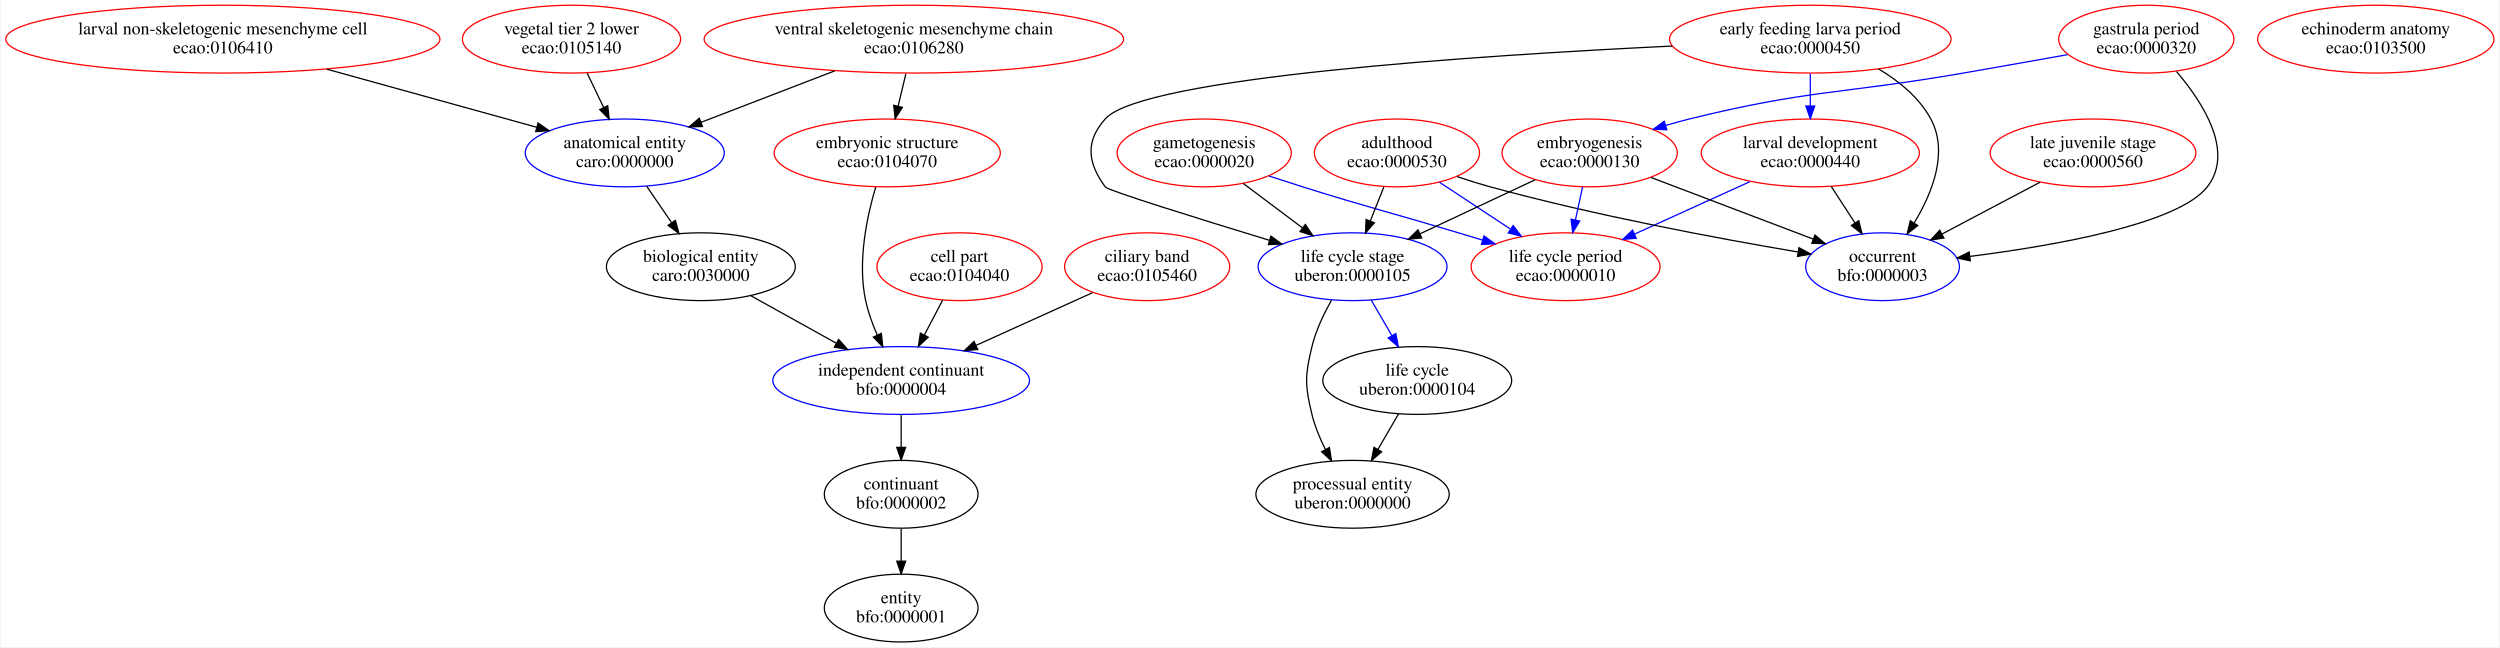
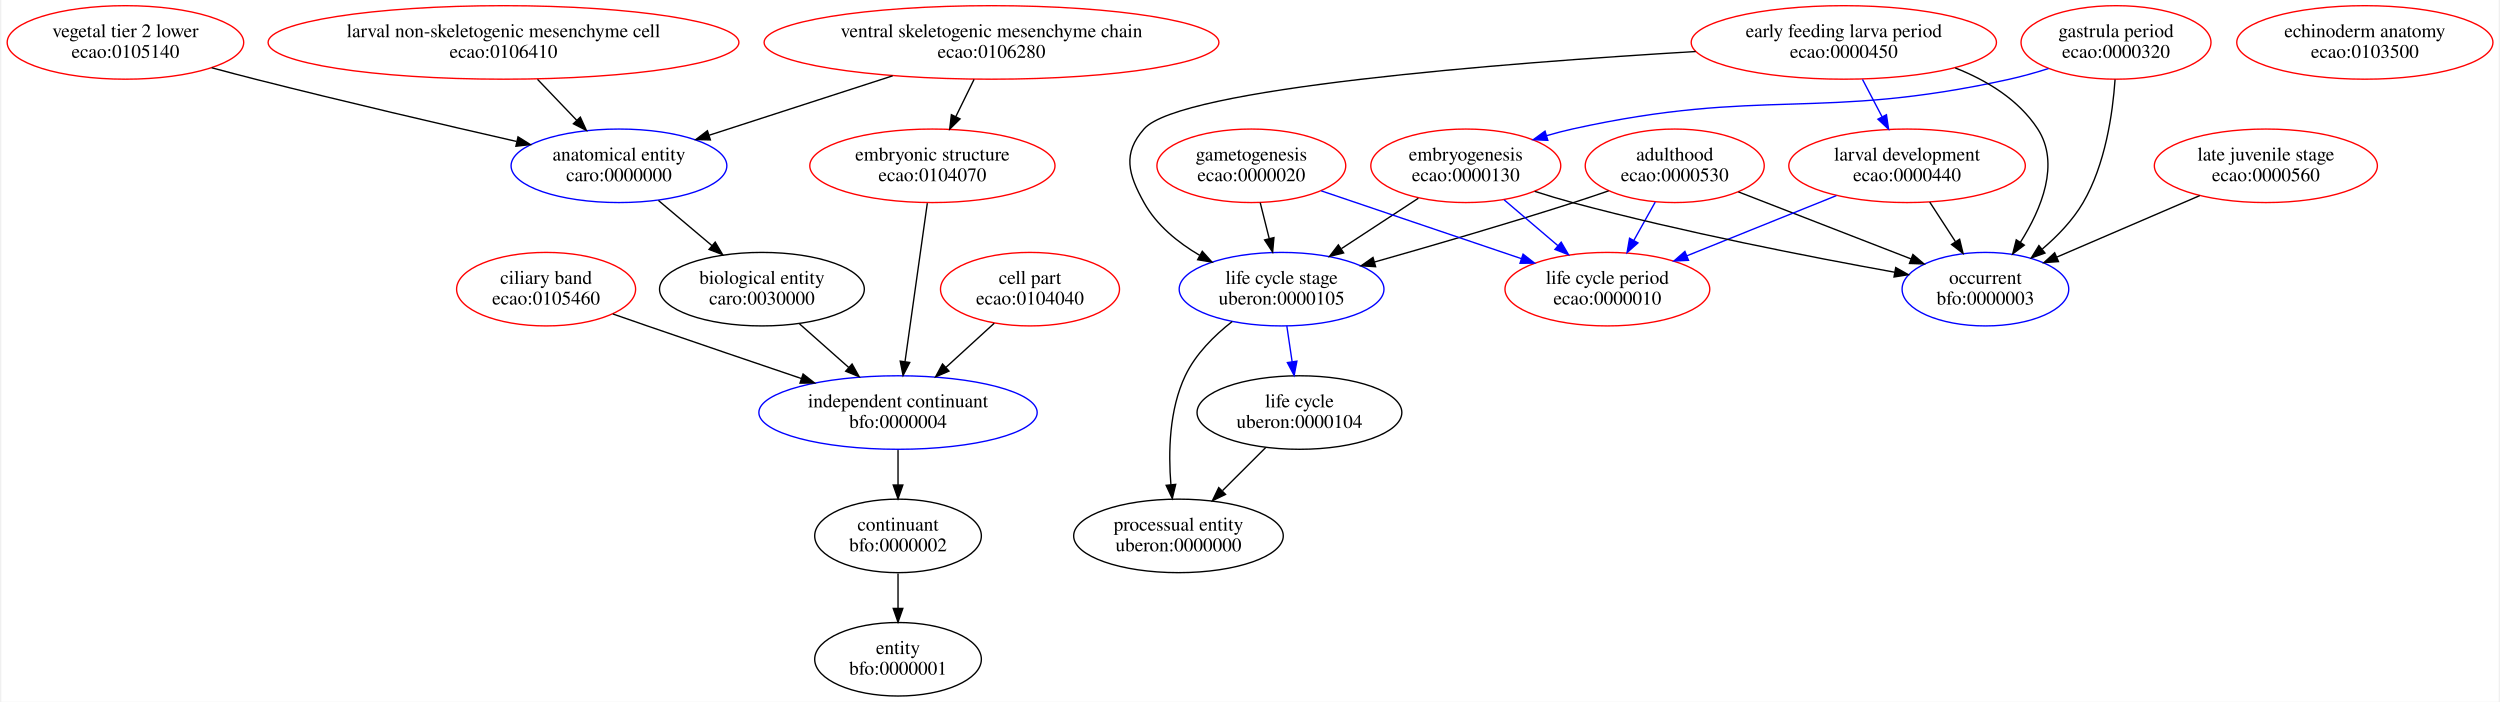
- <svg xmlns="http://www.w3.org/2000/svg" width="1970pt" height="510pt" viewBox="0.00 0.00 1970.46 510.44">
+ <svg xmlns="http://www.w3.org/2000/svg" width="1817pt" height="510pt" viewBox="0.00 0.00 1816.61 510.44">
  <g id="graph0" class="graph" transform="scale(1 1) rotate(0) translate(4 506.44)">
-     <polygon fill="white" stroke="transparent" points="-4,4 -4,-506.44 1966.46,-506.44 1966.46,4 -4,4" />
+     <polygon fill="white" stroke="transparent" points="-4,4 -4,-506.44 1812.61,-506.44 1812.61,4 -4,4" />
    <g id="node1" class="node">
-       <ellipse fill="none" stroke="red" cx="171.12" cy="-475.57" rx="171.24" ry="26.74" />
-       <text text-anchor="middle" x="171.12" y="-479.37" font-family="Times,serif" font-size="14.00">larval non-skeletogenic mesenchyme cell</text>
-       <text text-anchor="middle" x="171.12" y="-464.37" font-family="Times,serif" font-size="14.00">ecao:0106410</text>
+       <ellipse fill="none" stroke="blue" cx="445.27" cy="-385.83" rx="78.48" ry="26.74" />
+       <text text-anchor="middle" x="445.27" y="-389.63" font-family="Times,serif" font-size="14.00">anatomical entity</text>
+       <text text-anchor="middle" x="445.27" y="-374.63" font-family="Times,serif" font-size="14.00">caro:0000000</text>
    </g>
    <g id="node2" class="node">
-       <ellipse fill="none" stroke="blue" cx="488.12" cy="-385.83" rx="78.48" ry="26.74" />
-       <text text-anchor="middle" x="488.12" y="-389.63" font-family="Times,serif" font-size="14.00">anatomical entity</text>
-       <text text-anchor="middle" x="488.12" y="-374.63" font-family="Times,serif" font-size="14.00">caro:0000000</text>
+       <ellipse fill="none" stroke="black" cx="549.27" cy="-296.09" rx="74.49" ry="26.74" />
+       <text text-anchor="middle" x="549.27" y="-299.89" font-family="Times,serif" font-size="14.00">biological entity</text>
+       <text text-anchor="middle" x="549.27" y="-284.89" font-family="Times,serif" font-size="14.00">caro:0030000</text>
    </g>
    <g id="edge1" class="edge">
-       <path fill="none" stroke="black" d="M253.17,-451.86C304.48,-437.66 369.86,-419.56 418.61,-406.07" />
-       <polygon fill="black" stroke="black" points="419.74,-409.39 428.44,-403.35 417.87,-402.64 419.74,-409.39" />
+       <path fill="none" stroke="black" d="M473.96,-360.62C486.01,-350.46 500.16,-338.52 512.93,-327.75" />
+       <polygon fill="black" stroke="black" points="515.28,-330.34 520.67,-321.22 510.77,-324.99 515.28,-330.34" />
+     </g>
+     <g id="node12" class="node">
+       <ellipse fill="none" stroke="blue" cx="648.27" cy="-206.35" rx="101.23" ry="26.74" />
+       <text text-anchor="middle" x="648.27" y="-210.15" font-family="Times,serif" font-size="14.00">independent continuant</text>
+       <text text-anchor="middle" x="648.27" y="-195.15" font-family="Times,serif" font-size="14.00">bfo:0000004</text>
+     </g>
+     <g id="edge12" class="edge">
+       <path fill="none" stroke="black" d="M576.58,-270.88C587.66,-261.06 600.61,-249.59 612.43,-239.11" />
+       <polygon fill="black" stroke="black" points="614.84,-241.65 620.01,-232.4 610.2,-236.41 614.84,-241.65" />
+     </g>
+     <g id="node3" class="node">
+       <ellipse fill="none" stroke="red" cx="1213.27" cy="-385.83" rx="65.11" ry="26.74" />
+       <text text-anchor="middle" x="1213.27" y="-389.63" font-family="Times,serif" font-size="14.00">adulthood</text>
+       <text text-anchor="middle" x="1213.27" y="-374.63" font-family="Times,serif" font-size="14.00">ecao:0000530</text>
+     </g>
+     <g id="node4" class="node">
+       <ellipse fill="none" stroke="red" cx="1164.27" cy="-296.09" rx="74.49" ry="26.74" />
+       <text text-anchor="middle" x="1164.27" y="-299.89" font-family="Times,serif" font-size="14.00">life cycle period</text>
+       <text text-anchor="middle" x="1164.27" y="-284.89" font-family="Times,serif" font-size="14.00">ecao:0000010</text>
+     </g>
+     <g id="edge2" class="edge">
+       <path fill="none" stroke="blue" d="M1199.09,-359.45C1194.26,-350.8 1188.77,-340.97 1183.6,-331.71" />
+       <polygon fill="blue" stroke="blue" points="1186.51,-329.74 1178.58,-322.72 1180.4,-333.15 1186.51,-329.74" />
+     </g>
+     <g id="node5" class="node">
+       <ellipse fill="none" stroke="blue" cx="927.27" cy="-296.09" rx="74.49" ry="26.74" />
+       <text text-anchor="middle" x="927.27" y="-299.89" font-family="Times,serif" font-size="14.00">life cycle stage</text>
+       <text text-anchor="middle" x="927.27" y="-284.89" font-family="Times,serif" font-size="14.00">uberon:0000105</text>
+     </g>
+     <g id="edge3" class="edge">
+       <path fill="none" stroke="black" d="M1165.22,-367.63C1156.61,-364.66 1147.69,-361.66 1139.27,-358.96 1091.27,-343.58 1036.66,-327.68 994.89,-315.85" />
+       <polygon fill="black" stroke="black" points="995.68,-312.43 985.1,-313.09 993.77,-319.17 995.68,-312.43" />
+     </g>
+     <g id="node6" class="node">
+       <ellipse fill="none" stroke="blue" cx="1439.27" cy="-296.09" rx="60.62" ry="26.74" />
+       <text text-anchor="middle" x="1439.27" y="-299.89" font-family="Times,serif" font-size="14.00">occurrent</text>
+       <text text-anchor="middle" x="1439.27" y="-284.89" font-family="Times,serif" font-size="14.00">bfo:0000003</text>
+     </g>
+     <g id="edge4" class="edge">
+       <path fill="none" stroke="black" d="M1259.55,-366.86C1295.98,-352.72 1346.82,-332.98 1385.13,-318.11" />
+       <polygon fill="black" stroke="black" points="1386.53,-321.32 1394.59,-314.44 1384,-314.79 1386.53,-321.32" />
+     </g>
+     <g id="node7" class="node">
+       <ellipse fill="none" stroke="black" cx="940.27" cy="-206.35" rx="74.49" ry="26.74" />
+       <text text-anchor="middle" x="940.27" y="-210.15" font-family="Times,serif" font-size="14.00">life cycle</text>
+       <text text-anchor="middle" x="940.27" y="-195.15" font-family="Times,serif" font-size="14.00">uberon:0000104</text>
+     </g>
+     <g id="edge19" class="edge">
+       <path fill="none" stroke="blue" d="M931.1,-269.24C932.3,-261.1 933.66,-251.96 934.95,-243.26" />
+       <polygon fill="blue" stroke="blue" points="938.42,-243.72 936.42,-233.32 931.49,-242.7 938.42,-243.72" />
+     </g>
+     <g id="node8" class="node">
+       <ellipse fill="none" stroke="black" cx="852.27" cy="-116.61" rx="76.24" ry="26.74" />
+       <text text-anchor="middle" x="852.27" y="-120.41" font-family="Times,serif" font-size="14.00">processual entity</text>
+       <text text-anchor="middle" x="852.27" y="-105.41" font-family="Times,serif" font-size="14.00">uberon:0000000</text>
+     </g>
+     <g id="edge20" class="edge">
+       <path fill="none" stroke="black" d="M891.32,-272.53C878.19,-262.26 864.74,-248.88 857.27,-233.22 845.51,-208.58 844.83,-177.52 846.77,-153.8" />
+       <polygon fill="black" stroke="black" points="850.26,-154.1 847.78,-143.8 843.3,-153.4 850.26,-154.1" />
+     </g>
+     <g id="edge5" class="edge">
+       <path fill="none" stroke="black" d="M915.75,-180.91C906.01,-171.2 894.68,-159.9 884.3,-149.55" />
+       <polygon fill="black" stroke="black" points="886.51,-146.81 876.95,-142.22 881.56,-151.76 886.51,-146.81" />
+     </g>
+     <g id="node9" class="node">
+       <ellipse fill="none" stroke="red" cx="1382.27" cy="-385.83" rx="86.03" ry="26.74" />
+       <text text-anchor="middle" x="1382.27" y="-389.63" font-family="Times,serif" font-size="14.00">larval development</text>
+       <text text-anchor="middle" x="1382.27" y="-374.63" font-family="Times,serif" font-size="14.00">ecao:0000440</text>
+     </g>
+     <g id="edge6" class="edge">
+       <path fill="none" stroke="blue" d="M1330.88,-364.15C1298.2,-351 1255.83,-333.94 1221.99,-320.32" />
+       <polygon fill="blue" stroke="blue" points="1223.28,-317.07 1212.69,-316.58 1220.66,-323.56 1223.28,-317.07" />
+     </g>
+     <g id="edge7" class="edge">
+       <path fill="none" stroke="black" d="M1398.75,-359.45C1404.59,-350.46 1411.26,-340.2 1417.47,-330.64" />
+       <polygon fill="black" stroke="black" points="1420.5,-332.4 1423.01,-322.11 1414.63,-328.59 1420.5,-332.4" />
+     </g>
+     <g id="node10" class="node">
+       <ellipse fill="none" stroke="red" cx="86.27" cy="-475.57" rx="86.03" ry="26.74" />
+       <text text-anchor="middle" x="86.27" y="-479.37" font-family="Times,serif" font-size="14.00">vegetal tier 2 lower</text>
+       <text text-anchor="middle" x="86.27" y="-464.37" font-family="Times,serif" font-size="14.00">ecao:0105140</text>
+     </g>
+     <g id="edge8" class="edge">
+       <path fill="none" stroke="black" d="M149.04,-457.14C159.77,-454.25 170.83,-451.34 181.27,-448.7 245.04,-432.55 317.85,-415.6 370.84,-403.53" />
+       <polygon fill="black" stroke="black" points="371.85,-406.89 380.83,-401.26 370.3,-400.06 371.85,-406.89" />
+     </g>
+     <g id="node11" class="node">
+       <ellipse fill="none" stroke="red" cx="392.27" cy="-296.09" rx="65.11" ry="26.74" />
+       <text text-anchor="middle" x="392.27" y="-299.89" font-family="Times,serif" font-size="14.00">ciliary band</text>
+       <text text-anchor="middle" x="392.27" y="-284.89" font-family="Times,serif" font-size="14.00">ecao:0105460</text>
+     </g>
+     <g id="edge9" class="edge">
+       <path fill="none" stroke="black" d="M440.81,-278.05C449.29,-275.1 458.03,-272.06 466.27,-269.22 503.02,-256.55 544.02,-242.6 577.78,-231.15" />
+       <polygon fill="black" stroke="black" points="579.21,-234.37 587.56,-227.84 576.96,-227.74 579.21,-234.37" />
+     </g>
+     <g id="node13" class="node">
+       <ellipse fill="none" stroke="black" cx="648.27" cy="-116.61" rx="60.62" ry="26.74" />
+       <text text-anchor="middle" x="648.27" y="-120.41" font-family="Times,serif" font-size="14.00">continuant</text>
+       <text text-anchor="middle" x="648.27" y="-105.41" font-family="Times,serif" font-size="14.00">bfo:0000002</text>
+     </g>
+     <g id="edge10" class="edge">
+       <path fill="none" stroke="black" d="M648.27,-179.03C648.27,-171.06 648.27,-162.17 648.27,-153.68" />
+       <polygon fill="black" stroke="black" points="651.77,-153.61 648.27,-143.61 644.77,-153.61 651.77,-153.61" />
+     </g>
+     <g id="node17" class="node">
+       <ellipse fill="none" stroke="black" cx="648.27" cy="-26.87" rx="60.62" ry="26.74" />
+       <text text-anchor="middle" x="648.27" y="-30.67" font-family="Times,serif" font-size="14.00">entity</text>
+       <text text-anchor="middle" x="648.27" y="-15.67" font-family="Times,serif" font-size="14.00">bfo:0000001</text>
+     </g>
+     <g id="edge24" class="edge">
+       <path fill="none" stroke="black" d="M648.27,-89.29C648.27,-81.32 648.27,-72.43 648.27,-63.94" />
+       <polygon fill="black" stroke="black" points="651.77,-63.87 648.27,-53.87 644.77,-63.87 651.77,-63.87" />
    </g>
    <g id="node14" class="node">
-       <ellipse fill="none" stroke="black" cx="548.12" cy="-296.09" rx="74.49" ry="26.74" />
-       <text text-anchor="middle" x="548.12" y="-299.89" font-family="Times,serif" font-size="14.00">biological entity</text>
-       <text text-anchor="middle" x="548.12" y="-284.89" font-family="Times,serif" font-size="14.00">caro:0030000</text>
-     </g>
-     <g id="edge12" class="edge">
-       <path fill="none" stroke="black" d="M505.47,-359.45C511.57,-350.54 518.52,-340.38 525.01,-330.89" />
-       <polygon fill="black" stroke="black" points="528.05,-332.64 530.8,-322.41 522.27,-328.69 528.05,-332.64" />
-     </g>
-     <g id="node3" class="node">
-       <ellipse fill="none" stroke="blue" cx="1062.12" cy="-296.09" rx="74.49" ry="26.74" />
-       <text text-anchor="middle" x="1062.12" y="-299.89" font-family="Times,serif" font-size="14.00">life cycle stage</text>
-       <text text-anchor="middle" x="1062.12" y="-284.89" font-family="Times,serif" font-size="14.00">uberon:0000105</text>
-     </g>
-     <g id="node4" class="node">
-       <ellipse fill="none" stroke="black" cx="1062.12" cy="-116.61" rx="76.24" ry="26.74" />
-       <text text-anchor="middle" x="1062.12" y="-120.41" font-family="Times,serif" font-size="14.00">processual entity</text>
-       <text text-anchor="middle" x="1062.12" y="-105.41" font-family="Times,serif" font-size="14.00">uberon:0000000</text>
-     </g>
-     <g id="edge2" class="edge">
-       <path fill="none" stroke="black" d="M1045.5,-269.69C1039.39,-258.9 1033.21,-245.91 1030.12,-233.22 1024.47,-210.01 1024.47,-202.69 1030.12,-179.48 1032.39,-170.16 1036.32,-160.68 1040.67,-152.03" />
-       <polygon fill="black" stroke="black" points="1043.86,-153.48 1045.5,-143.01 1037.69,-150.18 1043.86,-153.48" />
-     </g>
-     <g id="node5" class="node">
-       <ellipse fill="none" stroke="black" cx="1113.12" cy="-206.35" rx="74.49" ry="26.74" />
-       <text text-anchor="middle" x="1113.12" y="-210.15" font-family="Times,serif" font-size="14.00">life cycle</text>
-       <text text-anchor="middle" x="1113.12" y="-195.15" font-family="Times,serif" font-size="14.00">uberon:0000104</text>
-     </g>
-     <g id="edge3" class="edge">
-       <path fill="none" stroke="blue" d="M1076.87,-269.71C1081.95,-260.97 1087.73,-251.02 1093.16,-241.68" />
-       <polygon fill="blue" stroke="blue" points="1096.23,-243.38 1098.22,-232.98 1090.17,-239.86 1096.23,-243.38" />
+       <ellipse fill="none" stroke="red" cx="361.27" cy="-475.57" rx="171.24" ry="26.74" />
+       <text text-anchor="middle" x="361.27" y="-479.37" font-family="Times,serif" font-size="14.00">larval non-skeletogenic mesenchyme cell</text>
+       <text text-anchor="middle" x="361.27" y="-464.37" font-family="Times,serif" font-size="14.00">ecao:0106410</text>
+     </g>
+     <g id="edge11" class="edge">
+       <path fill="none" stroke="black" d="M386.02,-448.72C394.96,-439.37 405.17,-428.71 414.57,-418.9" />
+       <polygon fill="black" stroke="black" points="417.17,-421.24 421.56,-411.59 412.12,-416.4 417.17,-421.24" />
+     </g>
+     <g id="node15" class="node">
+       <ellipse fill="none" stroke="red" cx="1061.27" cy="-385.83" rx="69.09" ry="26.74" />
+       <text text-anchor="middle" x="1061.27" y="-389.63" font-family="Times,serif" font-size="14.00">embryogenesis</text>
+       <text text-anchor="middle" x="1061.27" y="-374.63" font-family="Times,serif" font-size="14.00">ecao:0000130</text>
+     </g>
+     <g id="edge13" class="edge">
+       <path fill="none" stroke="blue" d="M1089.14,-361.09C1101.18,-350.83 1115.42,-338.7 1128.24,-327.78" />
+       <polygon fill="blue" stroke="blue" points="1130.67,-330.31 1136.01,-321.16 1126.13,-324.98 1130.67,-330.31" />
+     </g>
+     <g id="edge14" class="edge">
+       <path fill="none" stroke="black" d="M1026.76,-362.24C1009.7,-351.06 988.93,-337.47 970.79,-325.59" />
+       <polygon fill="black" stroke="black" points="972.41,-322.46 962.12,-319.91 968.57,-328.32 972.41,-322.46" />
+     </g>
+     <g id="edge15" class="edge">
+       <path fill="none" stroke="black" d="M1111.36,-367.26C1120.58,-364.3 1130.17,-361.4 1139.27,-358.96 1218.95,-337.61 1312.21,-319.42 1373.34,-308.4" />
+       <polygon fill="black" stroke="black" points="1374.02,-311.83 1383.24,-306.62 1372.78,-304.94 1374.02,-311.83" />
+     </g>
+     <g id="node16" class="node">
+       <ellipse fill="none" stroke="red" cx="673.27" cy="-385.83" rx="89.19" ry="26.74" />
+       <text text-anchor="middle" x="673.27" y="-389.63" font-family="Times,serif" font-size="14.00">embryonic structure</text>
+       <text text-anchor="middle" x="673.27" y="-374.63" font-family="Times,serif" font-size="14.00">ecao:0104070</text>
+     </g>
+     <g id="edge16" class="edge">
+       <path fill="none" stroke="black" d="M669.58,-358.64C665.28,-328.15 658.16,-277.59 653.35,-243.4" />
+       <polygon fill="black" stroke="black" points="656.79,-242.77 651.93,-233.36 649.86,-243.75 656.79,-242.77" />
+     </g>
+     <g id="node18" class="node">
+       <ellipse fill="none" stroke="red" cx="1534.27" cy="-475.57" rx="69.09" ry="26.74" />
+       <text text-anchor="middle" x="1534.27" y="-479.37" font-family="Times,serif" font-size="14.00">gastrula period</text>
+       <text text-anchor="middle" x="1534.27" y="-464.37" font-family="Times,serif" font-size="14.00">ecao:0000320</text>
+     </g>
+     <g id="edge18" class="edge">
+       <path fill="none" stroke="black" d="M1533.57,-448.54C1531.86,-423.93 1526.52,-386.74 1510.27,-358.96 1502.83,-346.24 1491.82,-334.81 1480.69,-325.34" />
+       <polygon fill="black" stroke="black" points="1482.59,-322.37 1472.61,-318.79 1478.18,-327.81 1482.59,-322.37" />
+     </g>
+     <g id="edge17" class="edge">
+       <path fill="none" stroke="blue" d="M1485.18,-456.58C1475.69,-453.59 1465.74,-450.79 1456.27,-448.7 1317.79,-418.22 1277.75,-443.18 1139.27,-412.7 1133.05,-411.33 1126.63,-409.65 1120.27,-407.82" />
+       <polygon fill="blue" stroke="blue" points="1120.94,-404.36 1110.35,-404.82 1118.91,-411.06 1120.94,-404.36" />
+     </g>
+     <g id="node19" class="node">
+       <ellipse fill="none" stroke="red" cx="1336.27" cy="-475.57" rx="111.03" ry="26.74" />
+       <text text-anchor="middle" x="1336.27" y="-479.37" font-family="Times,serif" font-size="14.00">early feeding larva period</text>
+       <text text-anchor="middle" x="1336.27" y="-464.37" font-family="Times,serif" font-size="14.00">ecao:0000450</text>
+     </g>
+     <g id="edge22" class="edge">
+       <path fill="none" stroke="black" d="M1228.53,-468.97C1087.04,-460.5 853.4,-442.21 827.27,-412.7 811.43,-394.82 815.64,-379.82 827.27,-358.96 836.36,-342.63 851.74,-330.07 867.75,-320.67" />
+       <polygon fill="black" stroke="black" points="869.59,-323.65 876.67,-315.77 866.22,-317.52 869.59,-323.65" />
+     </g>
+     <g id="edge23" class="edge">
+       <path fill="none" stroke="black" d="M1417.32,-457.02C1440.62,-447.82 1463.45,-433.85 1477.27,-412.7 1493.73,-387.5 1480.09,-354.53 1464.76,-330.25" />
+       <polygon fill="black" stroke="black" points="1467.54,-328.12 1459.09,-321.73 1461.72,-331.99 1467.54,-328.12" />
+     </g>
+     <g id="edge21" class="edge">
+       <path fill="none" stroke="blue" d="M1349.82,-448.72C1354.31,-440.15 1359.39,-430.47 1364.16,-421.36" />
+       <polygon fill="blue" stroke="blue" points="1367.27,-422.98 1368.81,-412.5 1361.07,-419.73 1367.27,-422.98" />
+     </g>
+     <g id="node20" class="node">
+       <ellipse fill="none" stroke="red" cx="1715.27" cy="-475.57" rx="93.18" ry="26.74" />
+       <text text-anchor="middle" x="1715.27" y="-479.37" font-family="Times,serif" font-size="14.00">echinoderm anatomy</text>
+       <text text-anchor="middle" x="1715.27" y="-464.37" font-family="Times,serif" font-size="14.00">ecao:0103500</text>
+     </g>
+     <g id="node21" class="node">
+       <ellipse fill="none" stroke="red" cx="1643.27" cy="-385.83" rx="81.13" ry="26.74" />
+       <text text-anchor="middle" x="1643.27" y="-389.63" font-family="Times,serif" font-size="14.00">late juvenile stage</text>
+       <text text-anchor="middle" x="1643.27" y="-374.63" font-family="Times,serif" font-size="14.00">ecao:0000560</text>
+     </g>
+     <g id="edge25" class="edge">
+       <path fill="none" stroke="black" d="M1595.18,-364.15C1563.87,-350.68 1523.06,-333.13 1491.04,-319.36" />
+       <polygon fill="black" stroke="black" points="1492.41,-316.14 1481.84,-315.4 1489.64,-322.57 1492.41,-316.14" />
+     </g>
+     <g id="node22" class="node">
+       <ellipse fill="none" stroke="red" cx="905.27" cy="-385.83" rx="68.68" ry="26.74" />
+       <text text-anchor="middle" x="905.27" y="-389.63" font-family="Times,serif" font-size="14.00">gametogenesis</text>
+       <text text-anchor="middle" x="905.27" y="-374.63" font-family="Times,serif" font-size="14.00">ecao:0000020</text>
+     </g>
+     <g id="edge26" class="edge">
+       <path fill="none" stroke="blue" d="M956.13,-367.6C997.85,-353.47 1057.1,-333.39 1101.72,-318.28" />
+       <polygon fill="blue" stroke="blue" points="1102.95,-321.56 1111.3,-315.03 1100.7,-314.93 1102.95,-321.56" />
+     </g>
+     <g id="edge27" class="edge">
+       <path fill="none" stroke="black" d="M911.75,-358.98C913.79,-350.84 916.08,-341.7 918.26,-333" />
+       <polygon fill="black" stroke="black" points="921.72,-333.61 920.76,-323.06 914.93,-331.91 921.72,-333.61" />
+     </g>
+     <g id="node23" class="node">
+       <ellipse fill="none" stroke="red" cx="744.27" cy="-296.09" rx="65.11" ry="26.74" />
+       <text text-anchor="middle" x="744.27" y="-299.89" font-family="Times,serif" font-size="14.00">cell part</text>
+       <text text-anchor="middle" x="744.27" y="-284.89" font-family="Times,serif" font-size="14.00">ecao:0104040</text>
+     </g>
+     <g id="edge28" class="edge">
+       <path fill="none" stroke="black" d="M718.29,-271.35C707.45,-261.44 694.69,-249.78 683.06,-239.15" />
+       <polygon fill="black" stroke="black" points="685.35,-236.5 675.61,-232.34 680.63,-241.67 685.35,-236.5" />
+     </g>
+     <g id="node24" class="node">
+       <ellipse fill="none" stroke="red" cx="716.27" cy="-475.57" rx="165.43" ry="26.74" />
+       <text text-anchor="middle" x="716.27" y="-479.37" font-family="Times,serif" font-size="14.00">ventral skeletogenic mesenchyme chain</text>
+       <text text-anchor="middle" x="716.27" y="-464.37" font-family="Times,serif" font-size="14.00">ecao:0106280</text>
    </g>
    <g id="edge29" class="edge">
-       <path fill="none" stroke="black" d="M1098.37,-179.97C1093.29,-171.23 1087.51,-161.28 1082.08,-151.94" />
-       <polygon fill="black" stroke="black" points="1085.07,-150.12 1077.01,-143.24 1079.01,-153.64 1085.07,-150.12" />
-     </g>
-     <g id="node6" class="node">
-       <ellipse fill="none" stroke="black" cx="706.12" cy="-26.87" rx="60.62" ry="26.74" />
-       <text text-anchor="middle" x="706.12" y="-30.67" font-family="Times,serif" font-size="14.00">entity</text>
-       <text text-anchor="middle" x="706.12" y="-15.67" font-family="Times,serif" font-size="14.00">bfo:0000001</text>
-     </g>
-     <g id="node7" class="node">
-       <ellipse fill="none" stroke="red" cx="695.12" cy="-385.83" rx="89.19" ry="26.74" />
-       <text text-anchor="middle" x="695.12" y="-389.63" font-family="Times,serif" font-size="14.00">embryonic structure</text>
-       <text text-anchor="middle" x="695.12" y="-374.63" font-family="Times,serif" font-size="14.00">ecao:0104070</text>
-     </g>
-     <g id="node8" class="node">
-       <ellipse fill="none" stroke="blue" cx="706.12" cy="-206.35" rx="101.23" ry="26.74" />
-       <text text-anchor="middle" x="706.12" y="-210.15" font-family="Times,serif" font-size="14.00">independent continuant</text>
-       <text text-anchor="middle" x="706.12" y="-195.15" font-family="Times,serif" font-size="14.00">bfo:0000004</text>
-     </g>
-     <g id="edge4" class="edge">
-       <path fill="none" stroke="black" d="M686.04,-358.94C679.02,-335.39 671.53,-299.76 678.12,-269.22 680.07,-260.18 683.46,-250.86 687.21,-242.3" />
-       <polygon fill="black" stroke="black" points="690.5,-243.54 691.56,-233 684.16,-240.58 690.5,-243.54" />
-     </g>
-     <g id="node20" class="node">
-       <ellipse fill="none" stroke="black" cx="706.12" cy="-116.61" rx="60.62" ry="26.74" />
-       <text text-anchor="middle" x="706.12" y="-120.41" font-family="Times,serif" font-size="14.00">continuant</text>
-       <text text-anchor="middle" x="706.12" y="-105.41" font-family="Times,serif" font-size="14.00">bfo:0000002</text>
+       <path fill="none" stroke="black" d="M644.36,-451.29C602.92,-437.87 551.24,-421.14 510.91,-408.08" />
+       <polygon fill="black" stroke="black" points="511.77,-404.68 501.18,-404.93 509.62,-411.34 511.77,-404.68" />
    </g>
    <g id="edge30" class="edge">
-       <path fill="none" stroke="black" d="M706.12,-179.03C706.12,-171.06 706.12,-162.17 706.12,-153.68" />
-       <polygon fill="black" stroke="black" points="709.62,-153.61 706.12,-143.61 702.62,-153.61 709.62,-153.61" />
-     </g>
-     <g id="node9" class="node">
-       <ellipse fill="none" stroke="blue" cx="1480.12" cy="-296.09" rx="60.62" ry="26.74" />
-       <text text-anchor="middle" x="1480.12" y="-299.89" font-family="Times,serif" font-size="14.00">occurrent</text>
-       <text text-anchor="middle" x="1480.12" y="-284.89" font-family="Times,serif" font-size="14.00">bfo:0000003</text>
-     </g>
-     <g id="node10" class="node">
-       <ellipse fill="none" stroke="red" cx="945.12" cy="-385.83" rx="68.68" ry="26.74" />
-       <text text-anchor="middle" x="945.12" y="-389.63" font-family="Times,serif" font-size="14.00">gametogenesis</text>
-       <text text-anchor="middle" x="945.12" y="-374.63" font-family="Times,serif" font-size="14.00">ecao:0000020</text>
-     </g>
-     <g id="edge5" class="edge">
-       <path fill="none" stroke="black" d="M975.86,-361.78C990.14,-351.07 1007.3,-338.2 1022.53,-326.78" />
-       <polygon fill="black" stroke="black" points="1024.87,-329.4 1030.77,-320.6 1020.67,-323.8 1024.87,-329.4" />
-     </g>
-     <g id="node11" class="node">
-       <ellipse fill="none" stroke="red" cx="1230.12" cy="-296.09" rx="74.49" ry="26.74" />
-       <text text-anchor="middle" x="1230.12" y="-299.89" font-family="Times,serif" font-size="14.00">life cycle period</text>
-       <text text-anchor="middle" x="1230.12" y="-284.89" font-family="Times,serif" font-size="14.00">ecao:0000010</text>
-     </g>
-     <g id="edge6" class="edge">
-       <path fill="none" stroke="blue" d="M996.23,-367.61C1005.17,-364.67 1014.41,-361.69 1023.12,-358.96 1077.07,-342.06 1090.97,-339.19 1145.12,-322.96 1151.47,-321.06 1158.09,-319.06 1164.7,-317.06" />
-       <polygon fill="blue" stroke="blue" points="1165.8,-320.39 1174.36,-314.14 1163.77,-313.69 1165.8,-320.39" />
-     </g>
-     <g id="node12" class="node">
-       <ellipse fill="none" stroke="red" cx="1423.12" cy="-475.57" rx="111.03" ry="26.74" />
-       <text text-anchor="middle" x="1423.12" y="-479.37" font-family="Times,serif" font-size="14.00">early feeding larva period</text>
-       <text text-anchor="middle" x="1423.12" y="-464.37" font-family="Times,serif" font-size="14.00">ecao:0000450</text>
-     </g>
-     <g id="edge7" class="edge">
-       <path fill="none" stroke="black" d="M1314.19,-470.12C1160.77,-462.72 896.35,-445.36 867.12,-412.7 851.19,-394.9 853.01,-378.23 867.12,-358.96 869.16,-356.18 940.59,-333.97 996.41,-316.95" />
-       <polygon fill="black" stroke="black" points="997.73,-320.21 1006.28,-313.94 995.69,-313.51 997.73,-320.21" />
-     </g>
-     <g id="edge8" class="edge">
-       <path fill="none" stroke="black" d="M1477.01,-452.04C1493.18,-442.43 1509.02,-429.48 1518.12,-412.7 1532.23,-386.68 1519.51,-354.51 1505.11,-330.72" />
-       <polygon fill="black" stroke="black" points="1507.89,-328.58 1499.56,-322.04 1502,-332.35 1507.89,-328.58" />
-     </g>
-     <g id="node13" class="node">
-       <ellipse fill="none" stroke="red" cx="1423.12" cy="-385.83" rx="86.03" ry="26.74" />
-       <text text-anchor="middle" x="1423.12" y="-389.63" font-family="Times,serif" font-size="14.00">larval development</text>
-       <text text-anchor="middle" x="1423.12" y="-374.63" font-family="Times,serif" font-size="14.00">ecao:0000440</text>
-     </g>
-     <g id="edge9" class="edge">
-       <path fill="none" stroke="blue" d="M1423.12,-448.25C1423.12,-440.28 1423.12,-431.39 1423.12,-422.9" />
-       <polygon fill="blue" stroke="blue" points="1426.62,-422.83 1423.12,-412.83 1419.62,-422.83 1426.62,-422.83" />
-     </g>
-     <g id="edge10" class="edge">
-       <path fill="none" stroke="black" d="M1439.61,-359.45C1445.45,-350.46 1452.11,-340.2 1458.32,-330.64" />
-       <polygon fill="black" stroke="black" points="1461.35,-332.4 1463.87,-322.11 1455.48,-328.59 1461.35,-332.4" />
-     </g>
-     <g id="edge11" class="edge">
-       <path fill="none" stroke="blue" d="M1375.41,-363.14C1347.93,-350.65 1313.29,-334.9 1284.72,-321.91" />
-       <polygon fill="blue" stroke="blue" points="1285.84,-318.58 1275.29,-317.63 1282.94,-324.95 1285.84,-318.58" />
-     </g>
-     <g id="edge18" class="edge">
-       <path fill="none" stroke="black" d="M587.58,-273.18C607.99,-261.84 633.13,-247.88 655.01,-235.73" />
-       <polygon fill="black" stroke="black" points="656.8,-238.74 663.84,-230.83 653.4,-232.62 656.8,-238.74" />
-     </g>
-     <g id="node15" class="node">
-       <ellipse fill="none" stroke="red" cx="1097.12" cy="-385.83" rx="65.11" ry="26.74" />
-       <text text-anchor="middle" x="1097.12" y="-389.63" font-family="Times,serif" font-size="14.00">adulthood</text>
-       <text text-anchor="middle" x="1097.12" y="-374.63" font-family="Times,serif" font-size="14.00">ecao:0000530</text>
-     </g>
-     <g id="edge13" class="edge">
-       <path fill="none" stroke="black" d="M1086.81,-358.98C1083.46,-350.59 1079.69,-341.14 1076.12,-332.19" />
-       <polygon fill="black" stroke="black" points="1079.31,-330.75 1072.36,-322.76 1072.81,-333.34 1079.31,-330.75" />
-     </g>
-     <g id="edge14" class="edge">
-       <path fill="none" stroke="black" d="M1144.58,-367.15C1153.34,-364.2 1162.46,-361.33 1171.12,-358.96 1253.48,-336.44 1350.26,-318.38 1413.27,-307.72" />
-       <polygon fill="black" stroke="black" points="1414.19,-311.11 1423.47,-306.01 1413.03,-304.21 1414.19,-311.11" />
-     </g>
-     <g id="edge15" class="edge">
-       <path fill="none" stroke="blue" d="M1130.68,-362.69C1147.61,-351.52 1168.35,-337.84 1186.5,-325.87" />
-       <polygon fill="blue" stroke="blue" points="1188.76,-328.57 1195.18,-320.14 1184.9,-322.73 1188.76,-328.57" />
-     </g>
-     <g id="node16" class="node">
-       <ellipse fill="none" stroke="red" cx="752.12" cy="-296.09" rx="65.11" ry="26.74" />
-       <text text-anchor="middle" x="752.12" y="-299.89" font-family="Times,serif" font-size="14.00">cell part</text>
-       <text text-anchor="middle" x="752.12" y="-284.89" font-family="Times,serif" font-size="14.00">ecao:0104040</text>
-     </g>
-     <g id="edge16" class="edge">
-       <path fill="none" stroke="black" d="M738.81,-269.71C734.32,-261.13 729.21,-251.4 724.4,-242.22" />
-       <polygon fill="black" stroke="black" points="727.46,-240.51 719.71,-233.28 721.26,-243.76 727.46,-240.51" />
-     </g>
-     <g id="node17" class="node">
-       <ellipse fill="none" stroke="red" cx="446.12" cy="-475.57" rx="86.03" ry="26.74" />
-       <text text-anchor="middle" x="446.12" y="-479.37" font-family="Times,serif" font-size="14.00">vegetal tier 2 lower</text>
-       <text text-anchor="middle" x="446.12" y="-464.37" font-family="Times,serif" font-size="14.00">ecao:0105140</text>
-     </g>
-     <g id="edge17" class="edge">
-       <path fill="none" stroke="black" d="M458.49,-448.72C462.55,-440.24 467.13,-430.68 471.45,-421.65" />
-       <polygon fill="black" stroke="black" points="474.67,-423.03 475.83,-412.5 468.36,-420 474.67,-423.03" />
-     </g>
-     <g id="node18" class="node">
-       <ellipse fill="none" stroke="red" cx="1688.12" cy="-475.57" rx="69.09" ry="26.74" />
-       <text text-anchor="middle" x="1688.12" y="-479.37" font-family="Times,serif" font-size="14.00">gastrula period</text>
-       <text text-anchor="middle" x="1688.12" y="-464.37" font-family="Times,serif" font-size="14.00">ecao:0000320</text>
-     </g>
-     <g id="edge19" class="edge">
-       <path fill="none" stroke="black" d="M1711.98,-449.98C1733.2,-425.09 1757.76,-386.45 1736.12,-358.96 1713.22,-329.87 1616.86,-312.83 1549.13,-304.23" />
-       <polygon fill="black" stroke="black" points="1549.3,-300.72 1538.94,-302.97 1548.44,-307.67 1549.3,-300.72" />
-     </g>
-     <g id="node19" class="node">
-       <ellipse fill="none" stroke="red" cx="1249.12" cy="-385.83" rx="69.09" ry="26.74" />
-       <text text-anchor="middle" x="1249.12" y="-389.63" font-family="Times,serif" font-size="14.00">embryogenesis</text>
-       <text text-anchor="middle" x="1249.12" y="-374.63" font-family="Times,serif" font-size="14.00">ecao:0000130</text>
-     </g>
-     <g id="edge20" class="edge">
-       <path fill="none" stroke="blue" d="M1626.05,-463.35C1600.39,-458.75 1570.33,-453.41 1543.12,-448.7 1447.65,-432.19 1422.2,-435.84 1328.12,-412.7 1321.96,-411.18 1315.58,-409.43 1309.25,-407.55" />
-       <polygon fill="blue" stroke="blue" points="1309.95,-404.11 1299.37,-404.54 1307.91,-410.8 1309.95,-404.11" />
-     </g>
-     <g id="edge25" class="edge">
-       <path fill="none" stroke="black" d="M1206.22,-364.7C1179.17,-352.01 1144.03,-335.52 1115.23,-322.01" />
-       <polygon fill="black" stroke="black" points="1116.66,-318.81 1106.12,-317.74 1113.69,-325.15 1116.66,-318.81" />
-     </g>
-     <g id="edge26" class="edge">
-       <path fill="none" stroke="black" d="M1297.55,-366.44C1334.87,-352.26 1386.48,-332.66 1425.32,-317.91" />
-       <polygon fill="black" stroke="black" points="1426.79,-321.09 1434.9,-314.27 1424.31,-314.55 1426.79,-321.09" />
-     </g>
-     <g id="edge27" class="edge">
-       <path fill="none" stroke="blue" d="M1243.52,-358.98C1241.76,-350.84 1239.78,-341.7 1237.89,-333" />
-       <polygon fill="blue" stroke="blue" points="1241.28,-332.09 1235.74,-323.06 1234.44,-333.57 1241.28,-332.09" />
-     </g>
-     <g id="edge21" class="edge">
-       <path fill="none" stroke="black" d="M706.12,-89.29C706.12,-81.32 706.12,-72.43 706.12,-63.94" />
-       <polygon fill="black" stroke="black" points="709.62,-63.87 706.12,-53.87 702.62,-63.87 709.62,-63.87" />
-     </g>
-     <g id="node21" class="node">
-       <ellipse fill="none" stroke="red" cx="1869.12" cy="-475.57" rx="93.18" ry="26.74" />
-       <text text-anchor="middle" x="1869.12" y="-479.37" font-family="Times,serif" font-size="14.00">echinoderm anatomy</text>
-       <text text-anchor="middle" x="1869.12" y="-464.37" font-family="Times,serif" font-size="14.00">ecao:0103500</text>
-     </g>
-     <g id="node22" class="node">
-       <ellipse fill="none" stroke="red" cx="1646.12" cy="-385.83" rx="81.13" ry="26.74" />
-       <text text-anchor="middle" x="1646.12" y="-389.63" font-family="Times,serif" font-size="14.00">late juvenile stage</text>
-       <text text-anchor="middle" x="1646.12" y="-374.63" font-family="Times,serif" font-size="14.00">ecao:0000560</text>
-     </g>
-     <g id="edge22" class="edge">
-       <path fill="none" stroke="black" d="M1604.23,-362.69C1580.72,-350.27 1551.33,-334.73 1527.05,-321.9" />
-       <polygon fill="black" stroke="black" points="1528.5,-318.7 1518.02,-317.12 1525.23,-324.89 1528.5,-318.7" />
-     </g>
-     <g id="node23" class="node">
-       <ellipse fill="none" stroke="red" cx="716.12" cy="-475.57" rx="165.43" ry="26.74" />
-       <text text-anchor="middle" x="716.12" y="-479.37" font-family="Times,serif" font-size="14.00">ventral skeletogenic mesenchyme chain</text>
-       <text text-anchor="middle" x="716.12" y="-464.37" font-family="Times,serif" font-size="14.00">ecao:0106280</text>
-     </g>
-     <g id="edge24" class="edge">
-       <path fill="none" stroke="black" d="M653.82,-450.6C620.94,-437.94 580.78,-422.49 548.23,-409.96" />
-       <polygon fill="black" stroke="black" points="549.42,-406.67 538.83,-406.34 546.9,-413.2 549.42,-406.67" />
-     </g>
-     <g id="edge23" class="edge">
-       <path fill="none" stroke="black" d="M709.82,-448.25C707.89,-440.19 705.74,-431.19 703.69,-422.62" />
-       <polygon fill="black" stroke="black" points="707.08,-421.75 701.34,-412.83 700.27,-423.37 707.08,-421.75" />
-     </g>
-     <g id="node24" class="node">
-       <ellipse fill="none" stroke="red" cx="900.12" cy="-296.09" rx="65.11" ry="26.74" />
-       <text text-anchor="middle" x="900.12" y="-299.89" font-family="Times,serif" font-size="14.00">ciliary band</text>
-       <text text-anchor="middle" x="900.12" y="-284.89" font-family="Times,serif" font-size="14.00">ecao:0105460</text>
-     </g>
-     <g id="edge28" class="edge">
-       <path fill="none" stroke="black" d="M857.06,-275.62C830.07,-263.41 794.9,-247.5 765.3,-234.12" />
-       <polygon fill="black" stroke="black" points="766.46,-230.8 755.91,-229.87 763.58,-237.18 766.46,-230.8" />
+       <path fill="none" stroke="black" d="M703.6,-448.72C699.44,-440.24 694.75,-430.68 690.33,-421.65" />
+       <polygon fill="black" stroke="black" points="693.39,-419.94 685.85,-412.5 687.1,-423.02 693.39,-419.94" />
    </g>
  </g>
</svg>
